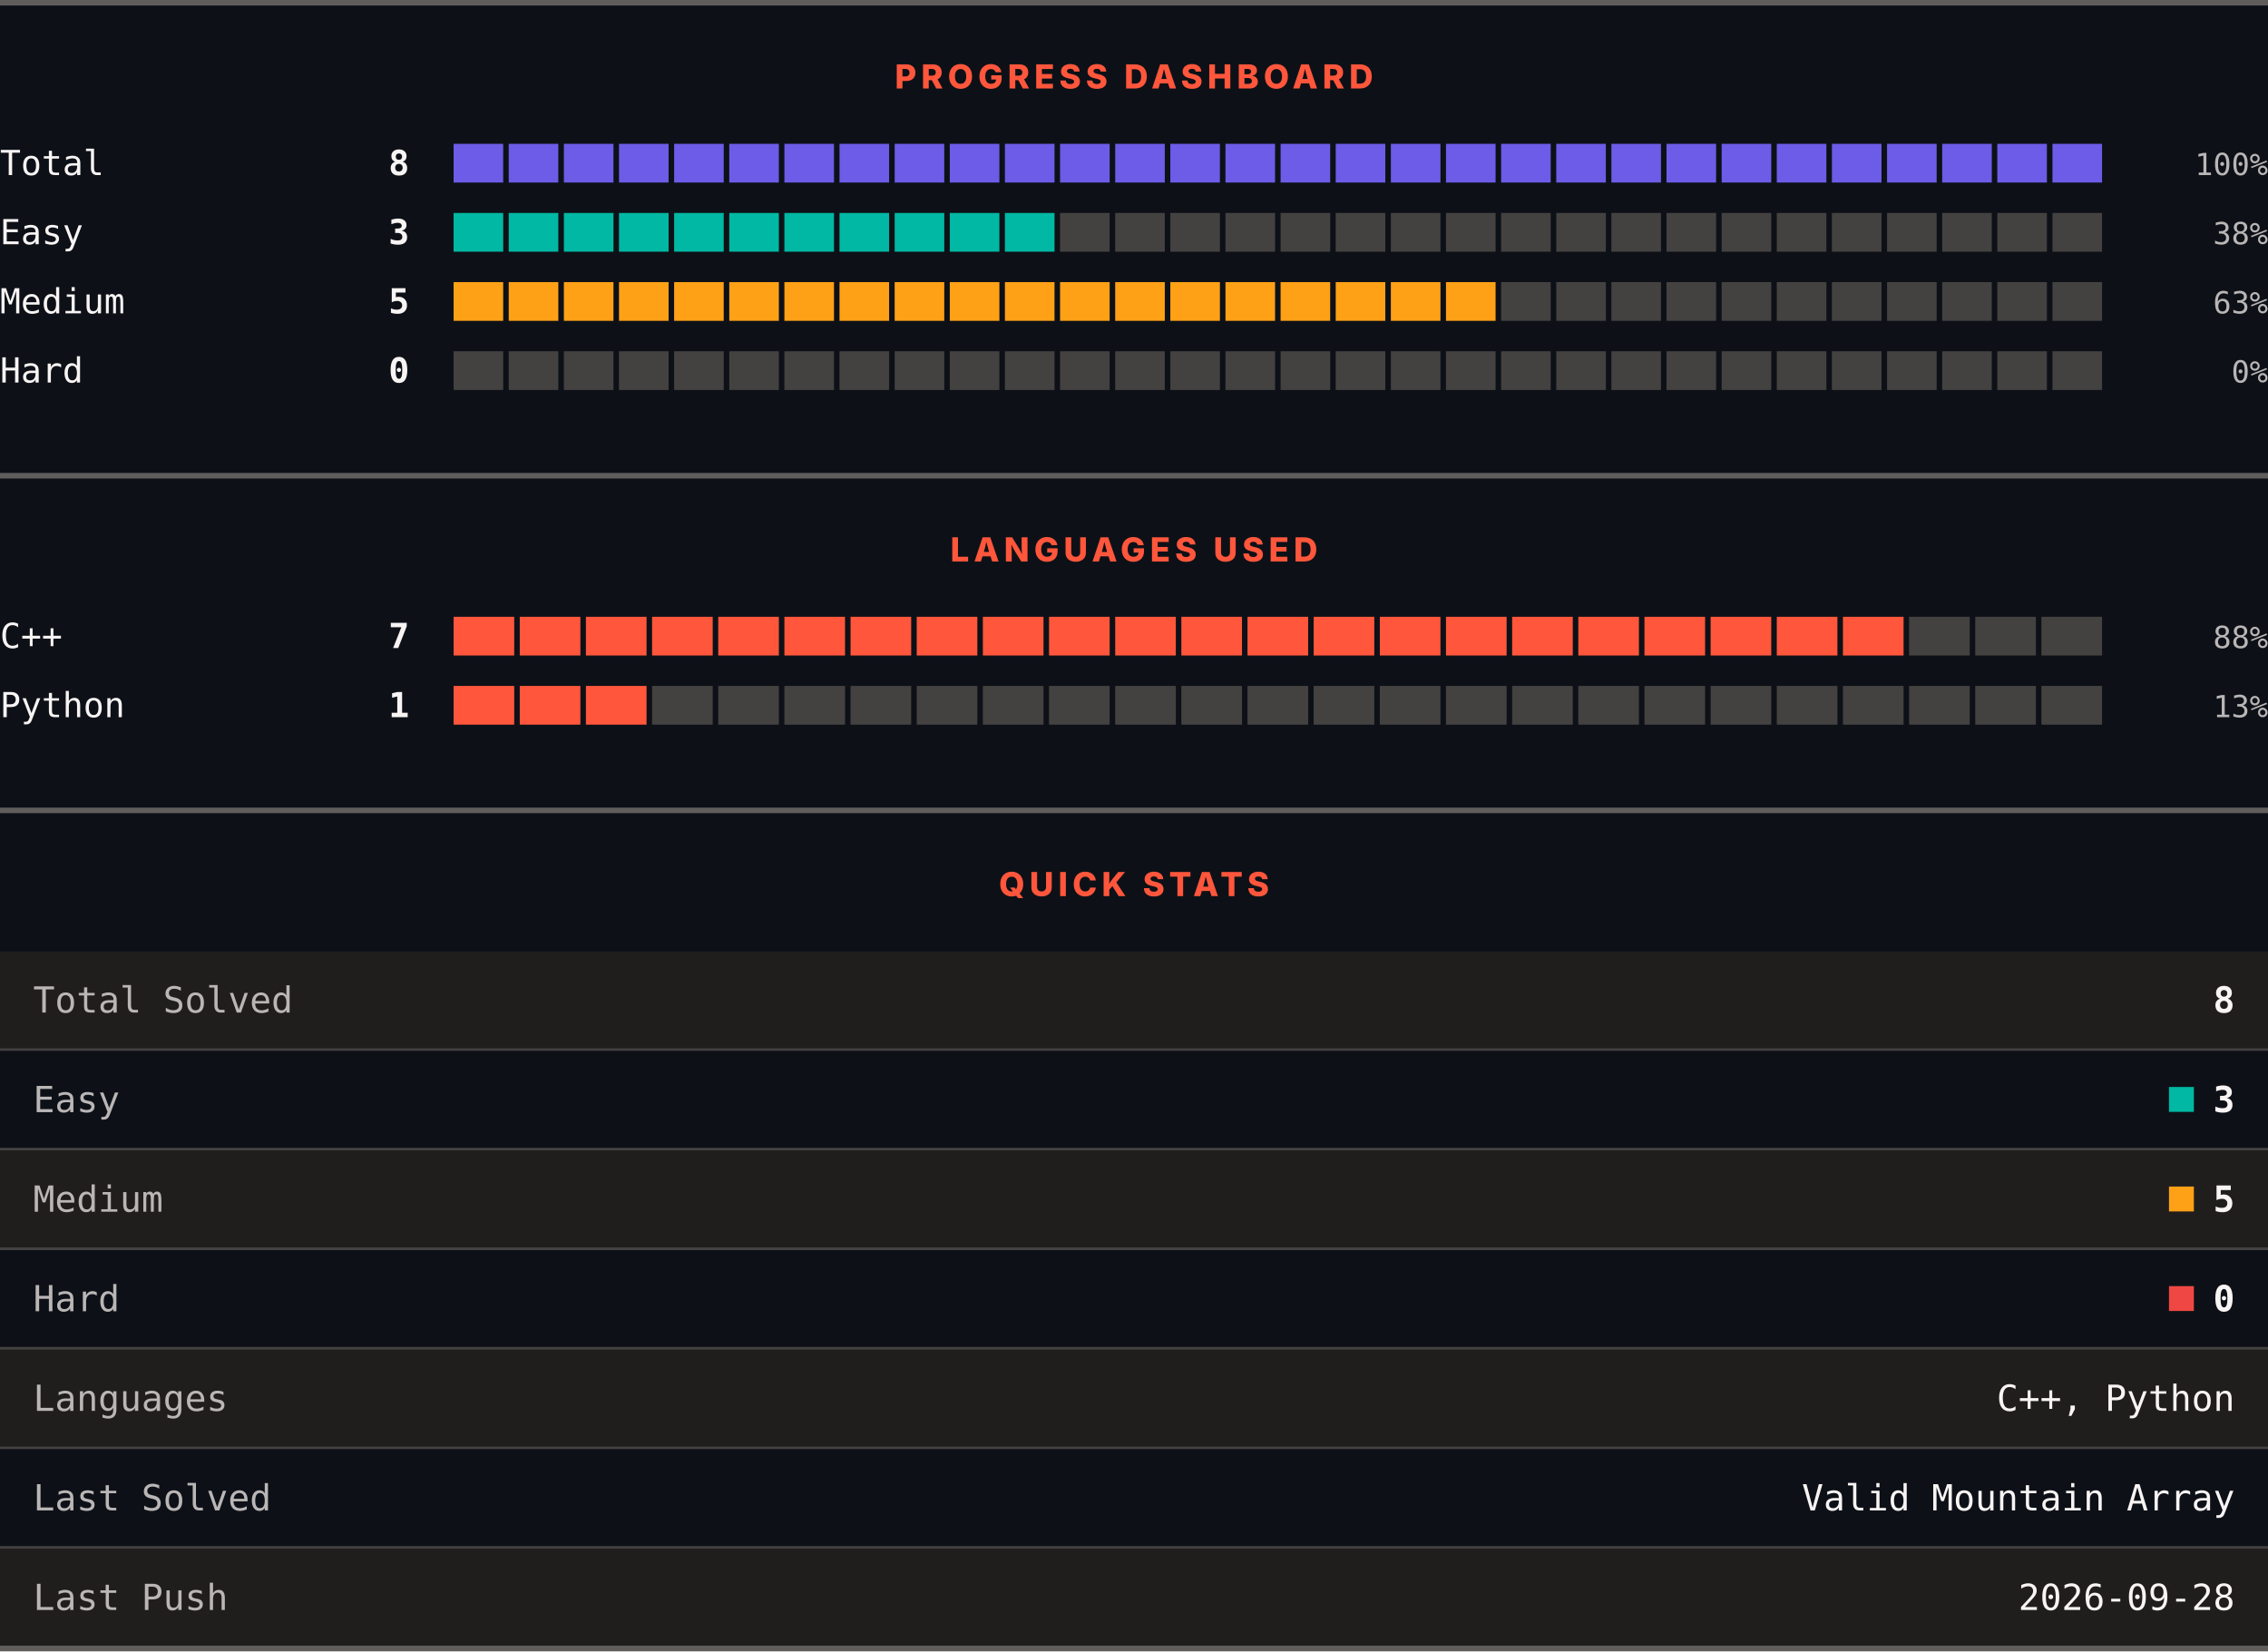
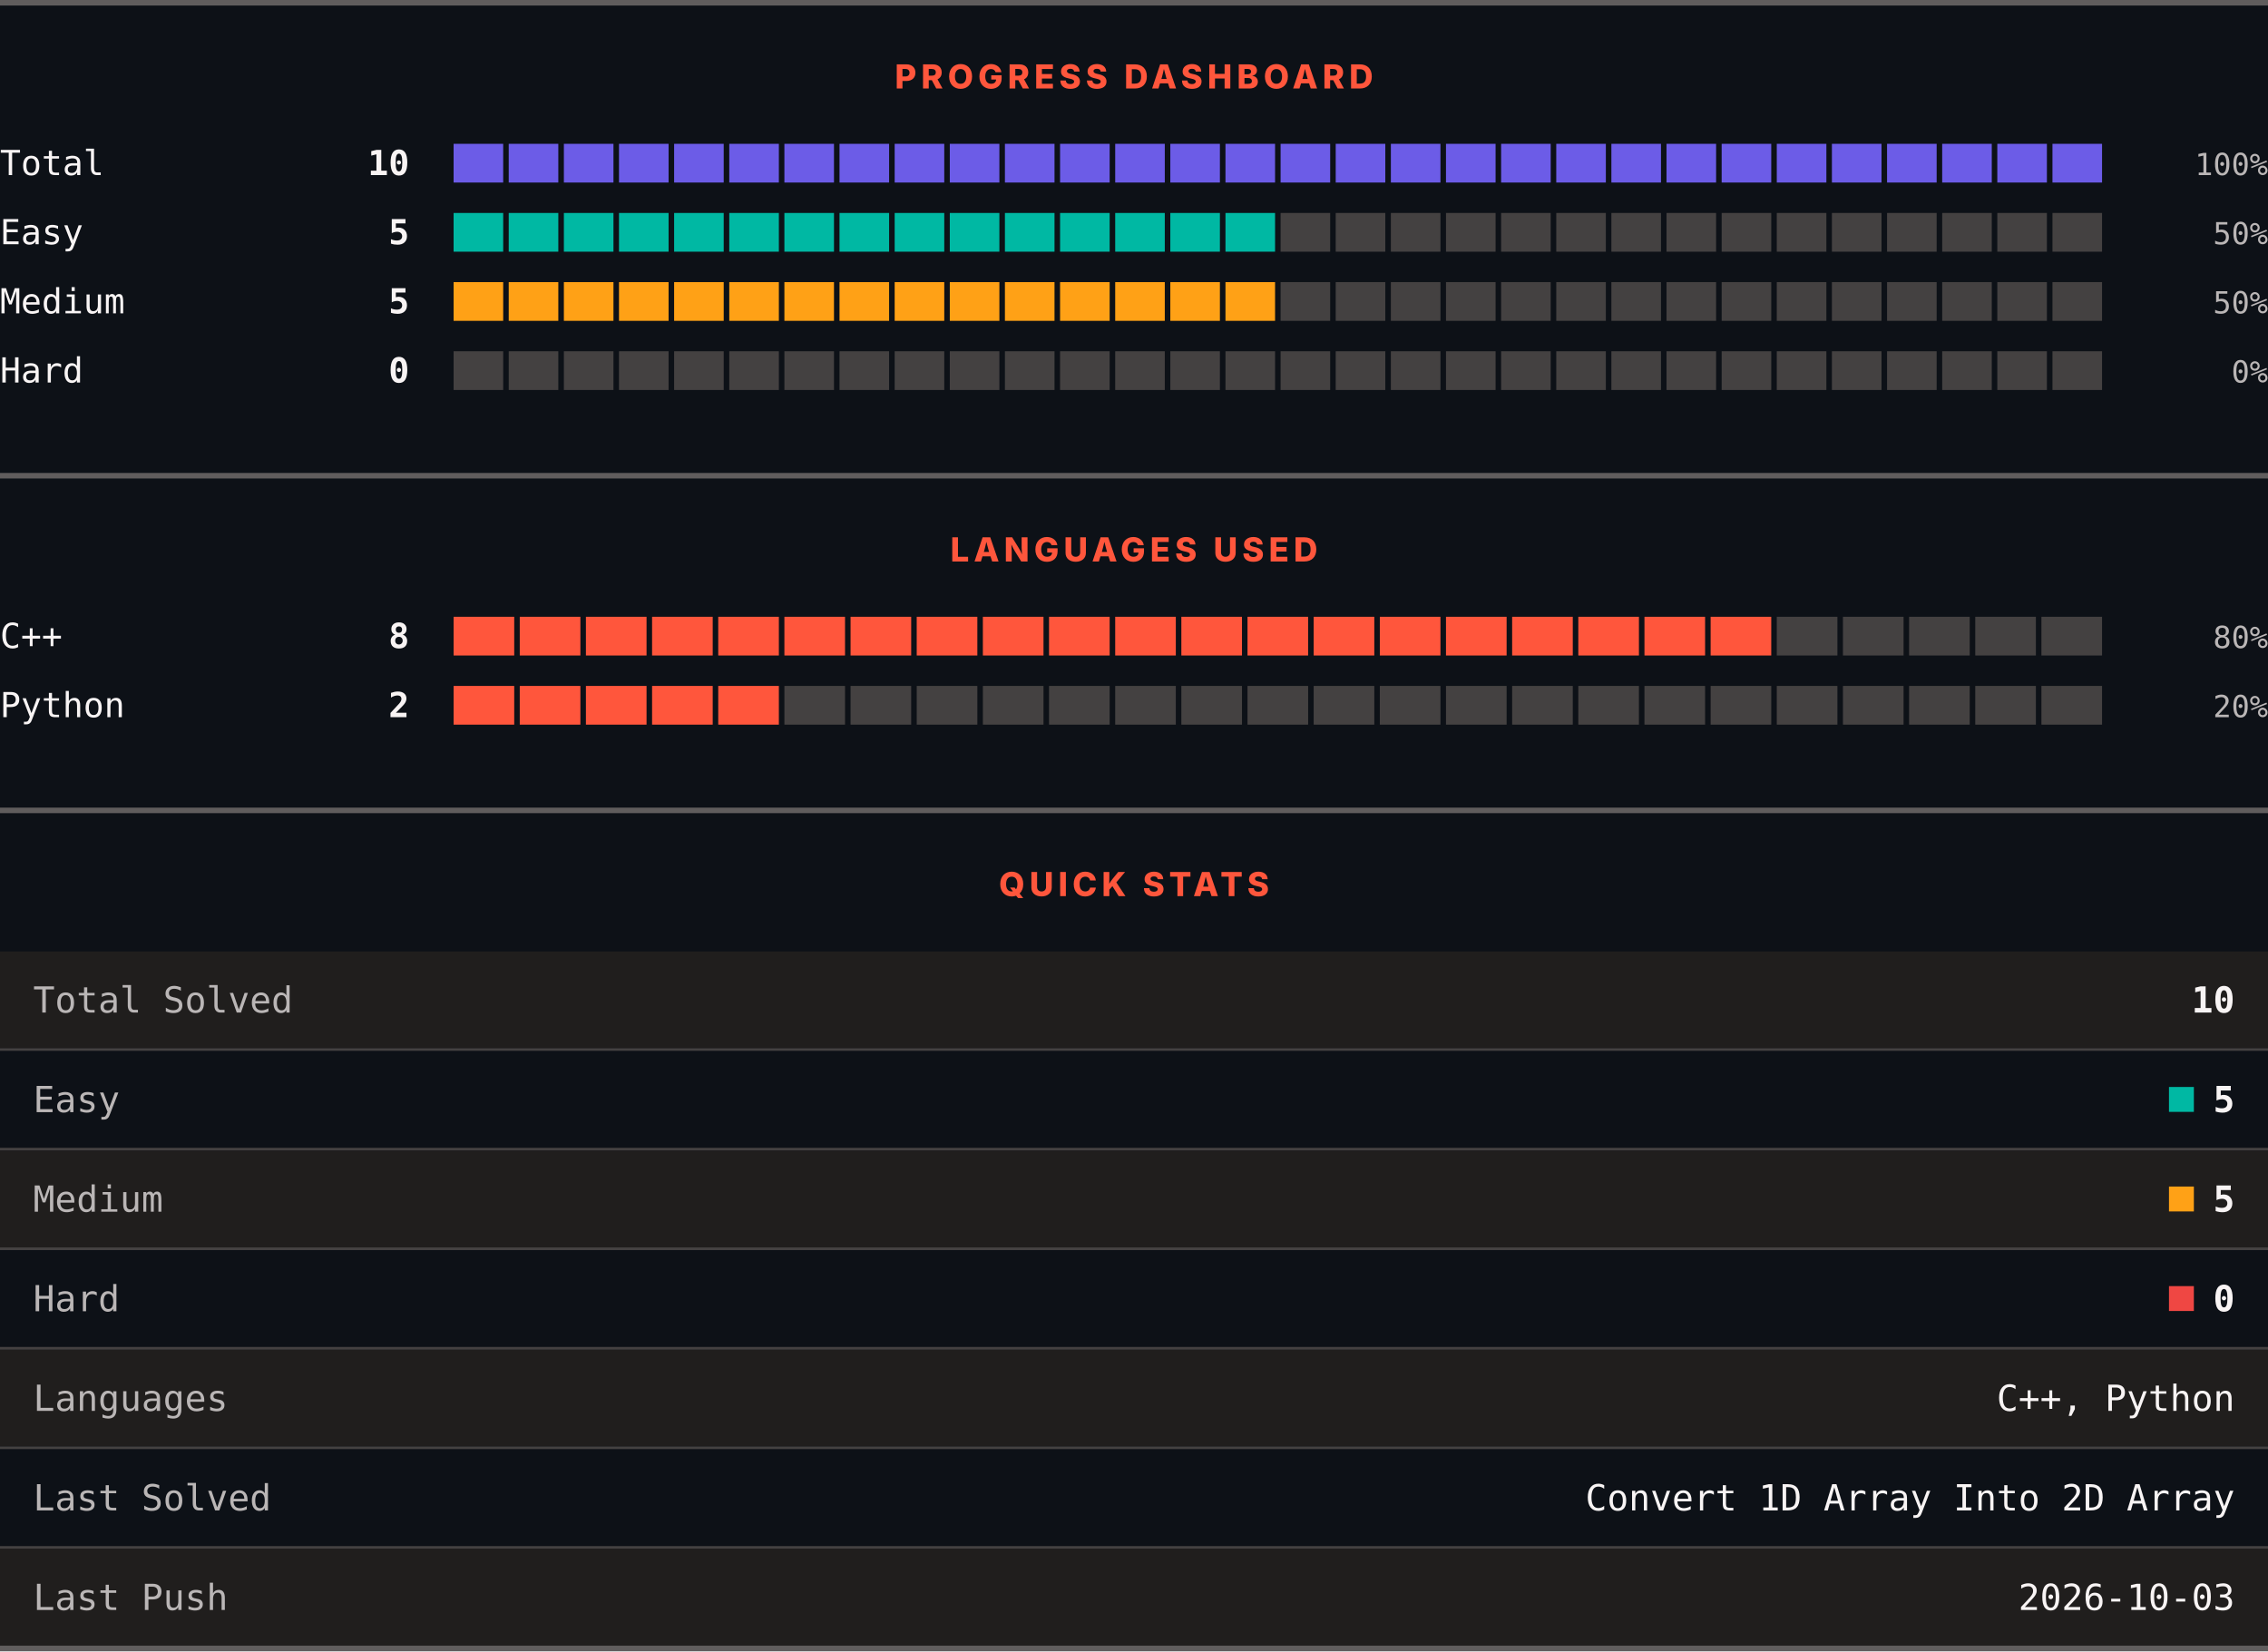
<svg xmlns="http://www.w3.org/2000/svg" width="820" height="597" viewBox="0 0 820 597" role="img" aria-label="LeetCode progress, languages and quick stats">
  <rect width="820" height="597" fill="#0d1117" />
  <rect x="0" y="0" width="820" height="2" fill="#605d5d" />
  <text x="410" y="32" text-anchor="middle" font-family="Archivo, system-ui, -apple-system, Segoe UI, sans-serif" font-size="12" font-weight="800" letter-spacing="1.68" fill="#ff563c">PROGRESS DASHBOARD</text>
  <text x="0" y="63.3" font-family="ui-monospace, SFMono-Regular, Menlo, Consolas, monospace" font-size="12.5" fill="#f8f4f4">Total</text>
-   <text x="148" y="63.3" text-anchor="end" font-family="ui-monospace, SFMono-Regular, Menlo, Consolas, monospace" font-size="12.5" font-weight="700" fill="#f8f4f4">8</text>
+   <text x="148" y="63.3" text-anchor="end" font-family="ui-monospace, SFMono-Regular, Menlo, Consolas, monospace" font-size="12.5" font-weight="700" fill="#f8f4f4">10</text>
  <rect x="164.00" y="52" width="17.93" height="14" fill="#6c5ce7" />
  <rect x="183.93" y="52" width="17.93" height="14" fill="#6c5ce7" />
  <rect x="203.87" y="52" width="17.93" height="14" fill="#6c5ce7" />
  <rect x="223.80" y="52" width="17.93" height="14" fill="#6c5ce7" />
  <rect x="243.73" y="52" width="17.93" height="14" fill="#6c5ce7" />
  <rect x="263.67" y="52" width="17.93" height="14" fill="#6c5ce7" />
  <rect x="283.60" y="52" width="17.93" height="14" fill="#6c5ce7" />
  <rect x="303.53" y="52" width="17.93" height="14" fill="#6c5ce7" />
  <rect x="323.47" y="52" width="17.93" height="14" fill="#6c5ce7" />
  <rect x="343.40" y="52" width="17.93" height="14" fill="#6c5ce7" />
  <rect x="363.33" y="52" width="17.93" height="14" fill="#6c5ce7" />
  <rect x="383.27" y="52" width="17.93" height="14" fill="#6c5ce7" />
  <rect x="403.20" y="52" width="17.93" height="14" fill="#6c5ce7" />
  <rect x="423.13" y="52" width="17.93" height="14" fill="#6c5ce7" />
  <rect x="443.07" y="52" width="17.93" height="14" fill="#6c5ce7" />
  <rect x="463.00" y="52" width="17.93" height="14" fill="#6c5ce7" />
  <rect x="482.93" y="52" width="17.93" height="14" fill="#6c5ce7" />
  <rect x="502.87" y="52" width="17.93" height="14" fill="#6c5ce7" />
  <rect x="522.80" y="52" width="17.93" height="14" fill="#6c5ce7" />
  <rect x="542.73" y="52" width="17.93" height="14" fill="#6c5ce7" />
  <rect x="562.67" y="52" width="17.93" height="14" fill="#6c5ce7" />
  <rect x="582.60" y="52" width="17.93" height="14" fill="#6c5ce7" />
  <rect x="602.53" y="52" width="17.93" height="14" fill="#6c5ce7" />
  <rect x="622.47" y="52" width="17.93" height="14" fill="#6c5ce7" />
  <rect x="642.40" y="52" width="17.93" height="14" fill="#6c5ce7" />
  <rect x="662.33" y="52" width="17.93" height="14" fill="#6c5ce7" />
  <rect x="682.27" y="52" width="17.93" height="14" fill="#6c5ce7" />
  <rect x="702.20" y="52" width="17.93" height="14" fill="#6c5ce7" />
  <rect x="722.13" y="52" width="17.93" height="14" fill="#6c5ce7" />
  <rect x="742.07" y="52" width="17.93" height="14" fill="#6c5ce7" />
  <text x="820" y="63.3" text-anchor="end" font-family="ui-monospace, SFMono-Regular, Menlo, Consolas, monospace" font-size="11" fill="#bab6b6">100%</text>
  <text x="0" y="88.3" font-family="ui-monospace, SFMono-Regular, Menlo, Consolas, monospace" font-size="12.5" fill="#f8f4f4">Easy</text>
-   <text x="148" y="88.3" text-anchor="end" font-family="ui-monospace, SFMono-Regular, Menlo, Consolas, monospace" font-size="12.5" font-weight="700" fill="#f8f4f4">3</text>
+   <text x="148" y="88.3" text-anchor="end" font-family="ui-monospace, SFMono-Regular, Menlo, Consolas, monospace" font-size="12.5" font-weight="700" fill="#f8f4f4">5</text>
  <rect x="164.00" y="77" width="17.93" height="14" fill="#00b8a3" />
  <rect x="183.93" y="77" width="17.93" height="14" fill="#00b8a3" />
  <rect x="203.87" y="77" width="17.93" height="14" fill="#00b8a3" />
  <rect x="223.80" y="77" width="17.93" height="14" fill="#00b8a3" />
  <rect x="243.73" y="77" width="17.93" height="14" fill="#00b8a3" />
  <rect x="263.67" y="77" width="17.93" height="14" fill="#00b8a3" />
  <rect x="283.60" y="77" width="17.93" height="14" fill="#00b8a3" />
  <rect x="303.53" y="77" width="17.93" height="14" fill="#00b8a3" />
  <rect x="323.47" y="77" width="17.93" height="14" fill="#00b8a3" />
  <rect x="343.40" y="77" width="17.93" height="14" fill="#00b8a3" />
  <rect x="363.33" y="77" width="17.93" height="14" fill="#00b8a3" />
-   <rect x="383.27" y="77" width="17.93" height="14" fill="#444141" />
-   <rect x="403.20" y="77" width="17.93" height="14" fill="#444141" />
-   <rect x="423.13" y="77" width="17.93" height="14" fill="#444141" />
-   <rect x="443.07" y="77" width="17.93" height="14" fill="#444141" />
+   <rect x="383.27" y="77" width="17.93" height="14" fill="#00b8a3" />
+   <rect x="403.20" y="77" width="17.93" height="14" fill="#00b8a3" />
+   <rect x="423.13" y="77" width="17.93" height="14" fill="#00b8a3" />
+   <rect x="443.07" y="77" width="17.93" height="14" fill="#00b8a3" />
  <rect x="463.00" y="77" width="17.93" height="14" fill="#444141" />
  <rect x="482.93" y="77" width="17.93" height="14" fill="#444141" />
  <rect x="502.87" y="77" width="17.93" height="14" fill="#444141" />
  <rect x="522.80" y="77" width="17.93" height="14" fill="#444141" />
  <rect x="542.73" y="77" width="17.93" height="14" fill="#444141" />
  <rect x="562.67" y="77" width="17.93" height="14" fill="#444141" />
  <rect x="582.60" y="77" width="17.93" height="14" fill="#444141" />
  <rect x="602.53" y="77" width="17.93" height="14" fill="#444141" />
  <rect x="622.47" y="77" width="17.93" height="14" fill="#444141" />
  <rect x="642.40" y="77" width="17.93" height="14" fill="#444141" />
  <rect x="662.33" y="77" width="17.93" height="14" fill="#444141" />
  <rect x="682.27" y="77" width="17.93" height="14" fill="#444141" />
  <rect x="702.20" y="77" width="17.93" height="14" fill="#444141" />
  <rect x="722.13" y="77" width="17.93" height="14" fill="#444141" />
  <rect x="742.07" y="77" width="17.93" height="14" fill="#444141" />
-   <text x="820" y="88.3" text-anchor="end" font-family="ui-monospace, SFMono-Regular, Menlo, Consolas, monospace" font-size="11" fill="#bab6b6">38%</text>
+   <text x="820" y="88.3" text-anchor="end" font-family="ui-monospace, SFMono-Regular, Menlo, Consolas, monospace" font-size="11" fill="#bab6b6">50%</text>
  <text x="0" y="113.3" font-family="ui-monospace, SFMono-Regular, Menlo, Consolas, monospace" font-size="12.5" fill="#f8f4f4">Medium</text>
  <text x="148" y="113.3" text-anchor="end" font-family="ui-monospace, SFMono-Regular, Menlo, Consolas, monospace" font-size="12.5" font-weight="700" fill="#f8f4f4">5</text>
  <rect x="164.00" y="102" width="17.93" height="14" fill="#ffa116" />
  <rect x="183.93" y="102" width="17.93" height="14" fill="#ffa116" />
  <rect x="203.87" y="102" width="17.93" height="14" fill="#ffa116" />
  <rect x="223.80" y="102" width="17.93" height="14" fill="#ffa116" />
  <rect x="243.73" y="102" width="17.93" height="14" fill="#ffa116" />
  <rect x="263.67" y="102" width="17.93" height="14" fill="#ffa116" />
  <rect x="283.60" y="102" width="17.93" height="14" fill="#ffa116" />
  <rect x="303.53" y="102" width="17.93" height="14" fill="#ffa116" />
  <rect x="323.47" y="102" width="17.93" height="14" fill="#ffa116" />
  <rect x="343.40" y="102" width="17.93" height="14" fill="#ffa116" />
  <rect x="363.33" y="102" width="17.93" height="14" fill="#ffa116" />
  <rect x="383.27" y="102" width="17.93" height="14" fill="#ffa116" />
  <rect x="403.20" y="102" width="17.93" height="14" fill="#ffa116" />
  <rect x="423.13" y="102" width="17.93" height="14" fill="#ffa116" />
  <rect x="443.07" y="102" width="17.93" height="14" fill="#ffa116" />
-   <rect x="463.00" y="102" width="17.93" height="14" fill="#ffa116" />
-   <rect x="482.93" y="102" width="17.93" height="14" fill="#ffa116" />
-   <rect x="502.87" y="102" width="17.93" height="14" fill="#ffa116" />
-   <rect x="522.80" y="102" width="17.93" height="14" fill="#ffa116" />
+   <rect x="463.00" y="102" width="17.93" height="14" fill="#444141" />
+   <rect x="482.93" y="102" width="17.93" height="14" fill="#444141" />
+   <rect x="502.87" y="102" width="17.93" height="14" fill="#444141" />
+   <rect x="522.80" y="102" width="17.93" height="14" fill="#444141" />
  <rect x="542.73" y="102" width="17.93" height="14" fill="#444141" />
  <rect x="562.67" y="102" width="17.93" height="14" fill="#444141" />
  <rect x="582.60" y="102" width="17.93" height="14" fill="#444141" />
  <rect x="602.53" y="102" width="17.93" height="14" fill="#444141" />
  <rect x="622.47" y="102" width="17.93" height="14" fill="#444141" />
  <rect x="642.40" y="102" width="17.93" height="14" fill="#444141" />
  <rect x="662.33" y="102" width="17.93" height="14" fill="#444141" />
  <rect x="682.27" y="102" width="17.93" height="14" fill="#444141" />
  <rect x="702.20" y="102" width="17.93" height="14" fill="#444141" />
  <rect x="722.13" y="102" width="17.93" height="14" fill="#444141" />
  <rect x="742.07" y="102" width="17.93" height="14" fill="#444141" />
-   <text x="820" y="113.3" text-anchor="end" font-family="ui-monospace, SFMono-Regular, Menlo, Consolas, monospace" font-size="11" fill="#bab6b6">63%</text>
+   <text x="820" y="113.3" text-anchor="end" font-family="ui-monospace, SFMono-Regular, Menlo, Consolas, monospace" font-size="11" fill="#bab6b6">50%</text>
  <text x="0" y="138.3" font-family="ui-monospace, SFMono-Regular, Menlo, Consolas, monospace" font-size="12.5" fill="#f8f4f4">Hard</text>
  <text x="148" y="138.3" text-anchor="end" font-family="ui-monospace, SFMono-Regular, Menlo, Consolas, monospace" font-size="12.5" font-weight="700" fill="#f8f4f4">0</text>
  <rect x="164.00" y="127" width="17.93" height="14" fill="#444141" />
  <rect x="183.93" y="127" width="17.93" height="14" fill="#444141" />
  <rect x="203.87" y="127" width="17.93" height="14" fill="#444141" />
  <rect x="223.80" y="127" width="17.93" height="14" fill="#444141" />
  <rect x="243.73" y="127" width="17.93" height="14" fill="#444141" />
  <rect x="263.67" y="127" width="17.93" height="14" fill="#444141" />
  <rect x="283.60" y="127" width="17.93" height="14" fill="#444141" />
  <rect x="303.53" y="127" width="17.93" height="14" fill="#444141" />
  <rect x="323.47" y="127" width="17.93" height="14" fill="#444141" />
  <rect x="343.40" y="127" width="17.93" height="14" fill="#444141" />
  <rect x="363.33" y="127" width="17.93" height="14" fill="#444141" />
  <rect x="383.27" y="127" width="17.93" height="14" fill="#444141" />
  <rect x="403.20" y="127" width="17.93" height="14" fill="#444141" />
  <rect x="423.13" y="127" width="17.93" height="14" fill="#444141" />
  <rect x="443.07" y="127" width="17.93" height="14" fill="#444141" />
  <rect x="463.00" y="127" width="17.93" height="14" fill="#444141" />
  <rect x="482.93" y="127" width="17.93" height="14" fill="#444141" />
  <rect x="502.87" y="127" width="17.93" height="14" fill="#444141" />
  <rect x="522.80" y="127" width="17.93" height="14" fill="#444141" />
  <rect x="542.73" y="127" width="17.93" height="14" fill="#444141" />
  <rect x="562.67" y="127" width="17.93" height="14" fill="#444141" />
  <rect x="582.60" y="127" width="17.93" height="14" fill="#444141" />
  <rect x="602.53" y="127" width="17.93" height="14" fill="#444141" />
  <rect x="622.47" y="127" width="17.93" height="14" fill="#444141" />
  <rect x="642.40" y="127" width="17.93" height="14" fill="#444141" />
  <rect x="662.33" y="127" width="17.93" height="14" fill="#444141" />
  <rect x="682.27" y="127" width="17.93" height="14" fill="#444141" />
  <rect x="702.20" y="127" width="17.93" height="14" fill="#444141" />
  <rect x="722.13" y="127" width="17.93" height="14" fill="#444141" />
  <rect x="742.07" y="127" width="17.93" height="14" fill="#444141" />
  <text x="820" y="138.3" text-anchor="end" font-family="ui-monospace, SFMono-Regular, Menlo, Consolas, monospace" font-size="11" fill="#bab6b6">0%</text>
  <rect x="0" y="171" width="820" height="2" fill="#605d5d" />
  <text x="410" y="203" text-anchor="middle" font-family="Archivo, system-ui, -apple-system, Segoe UI, sans-serif" font-size="12" font-weight="800" letter-spacing="1.68" fill="#ff563c">LANGUAGES USED</text>
  <text x="0" y="234.3" font-family="ui-monospace, SFMono-Regular, Menlo, Consolas, monospace" font-size="12.5" fill="#f8f4f4">C++</text>
-   <text x="148" y="234.3" text-anchor="end" font-family="ui-monospace, SFMono-Regular, Menlo, Consolas, monospace" font-size="12.5" font-weight="700" fill="#f8f4f4">7</text>
+   <text x="148" y="234.3" text-anchor="end" font-family="ui-monospace, SFMono-Regular, Menlo, Consolas, monospace" font-size="12.5" font-weight="700" fill="#f8f4f4">8</text>
  <rect x="164.00" y="223" width="21.92" height="14" fill="#ff563c" />
  <rect x="187.92" y="223" width="21.92" height="14" fill="#ff563c" />
  <rect x="211.84" y="223" width="21.92" height="14" fill="#ff563c" />
  <rect x="235.76" y="223" width="21.92" height="14" fill="#ff563c" />
  <rect x="259.68" y="223" width="21.92" height="14" fill="#ff563c" />
  <rect x="283.60" y="223" width="21.92" height="14" fill="#ff563c" />
  <rect x="307.52" y="223" width="21.92" height="14" fill="#ff563c" />
  <rect x="331.44" y="223" width="21.92" height="14" fill="#ff563c" />
  <rect x="355.36" y="223" width="21.92" height="14" fill="#ff563c" />
  <rect x="379.28" y="223" width="21.92" height="14" fill="#ff563c" />
  <rect x="403.20" y="223" width="21.92" height="14" fill="#ff563c" />
  <rect x="427.12" y="223" width="21.92" height="14" fill="#ff563c" />
  <rect x="451.04" y="223" width="21.92" height="14" fill="#ff563c" />
  <rect x="474.96" y="223" width="21.92" height="14" fill="#ff563c" />
  <rect x="498.88" y="223" width="21.92" height="14" fill="#ff563c" />
  <rect x="522.80" y="223" width="21.92" height="14" fill="#ff563c" />
  <rect x="546.72" y="223" width="21.92" height="14" fill="#ff563c" />
  <rect x="570.64" y="223" width="21.92" height="14" fill="#ff563c" />
  <rect x="594.56" y="223" width="21.92" height="14" fill="#ff563c" />
  <rect x="618.48" y="223" width="21.92" height="14" fill="#ff563c" />
-   <rect x="642.40" y="223" width="21.92" height="14" fill="#ff563c" />
-   <rect x="666.32" y="223" width="21.92" height="14" fill="#ff563c" />
+   <rect x="642.40" y="223" width="21.92" height="14" fill="#444141" />
+   <rect x="666.32" y="223" width="21.92" height="14" fill="#444141" />
  <rect x="690.24" y="223" width="21.92" height="14" fill="#444141" />
  <rect x="714.16" y="223" width="21.92" height="14" fill="#444141" />
  <rect x="738.08" y="223" width="21.92" height="14" fill="#444141" />
-   <text x="820" y="234.3" text-anchor="end" font-family="ui-monospace, SFMono-Regular, Menlo, Consolas, monospace" font-size="11" fill="#bab6b6">88%</text>
+   <text x="820" y="234.3" text-anchor="end" font-family="ui-monospace, SFMono-Regular, Menlo, Consolas, monospace" font-size="11" fill="#bab6b6">80%</text>
  <text x="0" y="259.3" font-family="ui-monospace, SFMono-Regular, Menlo, Consolas, monospace" font-size="12.5" fill="#f8f4f4">Python</text>
-   <text x="148" y="259.3" text-anchor="end" font-family="ui-monospace, SFMono-Regular, Menlo, Consolas, monospace" font-size="12.5" font-weight="700" fill="#f8f4f4">1</text>
+   <text x="148" y="259.3" text-anchor="end" font-family="ui-monospace, SFMono-Regular, Menlo, Consolas, monospace" font-size="12.5" font-weight="700" fill="#f8f4f4">2</text>
  <rect x="164.00" y="248" width="21.92" height="14" fill="#ff563c" />
  <rect x="187.92" y="248" width="21.92" height="14" fill="#ff563c" />
  <rect x="211.84" y="248" width="21.92" height="14" fill="#ff563c" />
-   <rect x="235.76" y="248" width="21.92" height="14" fill="#444141" />
-   <rect x="259.68" y="248" width="21.92" height="14" fill="#444141" />
+   <rect x="235.76" y="248" width="21.92" height="14" fill="#ff563c" />
+   <rect x="259.68" y="248" width="21.92" height="14" fill="#ff563c" />
  <rect x="283.60" y="248" width="21.92" height="14" fill="#444141" />
  <rect x="307.52" y="248" width="21.92" height="14" fill="#444141" />
  <rect x="331.44" y="248" width="21.92" height="14" fill="#444141" />
  <rect x="355.36" y="248" width="21.92" height="14" fill="#444141" />
  <rect x="379.28" y="248" width="21.92" height="14" fill="#444141" />
  <rect x="403.20" y="248" width="21.92" height="14" fill="#444141" />
  <rect x="427.12" y="248" width="21.92" height="14" fill="#444141" />
  <rect x="451.04" y="248" width="21.92" height="14" fill="#444141" />
  <rect x="474.96" y="248" width="21.92" height="14" fill="#444141" />
  <rect x="498.88" y="248" width="21.92" height="14" fill="#444141" />
  <rect x="522.80" y="248" width="21.92" height="14" fill="#444141" />
  <rect x="546.72" y="248" width="21.92" height="14" fill="#444141" />
  <rect x="570.64" y="248" width="21.92" height="14" fill="#444141" />
  <rect x="594.56" y="248" width="21.92" height="14" fill="#444141" />
  <rect x="618.48" y="248" width="21.92" height="14" fill="#444141" />
  <rect x="642.40" y="248" width="21.92" height="14" fill="#444141" />
  <rect x="666.32" y="248" width="21.92" height="14" fill="#444141" />
  <rect x="690.24" y="248" width="21.92" height="14" fill="#444141" />
  <rect x="714.16" y="248" width="21.92" height="14" fill="#444141" />
  <rect x="738.08" y="248" width="21.92" height="14" fill="#444141" />
-   <text x="820" y="259.3" text-anchor="end" font-family="ui-monospace, SFMono-Regular, Menlo, Consolas, monospace" font-size="11" fill="#bab6b6">13%</text>
+   <text x="820" y="259.3" text-anchor="end" font-family="ui-monospace, SFMono-Regular, Menlo, Consolas, monospace" font-size="11" fill="#bab6b6">20%</text>
  <rect x="0" y="292" width="820" height="2" fill="#605d5d" />
  <text x="410" y="324" text-anchor="middle" font-family="Archivo, system-ui, -apple-system, Segoe UI, sans-serif" font-size="12" font-weight="800" letter-spacing="1.68" fill="#ff563c">QUICK STATS</text>
  <rect x="0" y="344" width="820" height="35" fill="#201e1d" />
  <text x="12" y="366.1" font-family="ui-monospace, SFMono-Regular, Menlo, Consolas, monospace" font-size="13" fill="#bab6b6">Total Solved</text>
-   <text x="808" y="366.1" text-anchor="end" font-family="ui-monospace, SFMono-Regular, Menlo, Consolas, monospace" font-size="13" font-weight="700" fill="#f8f4f4">8</text>
+   <text x="808" y="366.1" text-anchor="end" font-family="ui-monospace, SFMono-Regular, Menlo, Consolas, monospace" font-size="13" font-weight="700" fill="#f8f4f4">10</text>
  <rect x="0" y="379" width="820" height="1" fill="#444141" />
  <rect x="0" y="380" width="820" height="35" fill="#0d1117" />
  <text x="12" y="402.1" font-family="ui-monospace, SFMono-Regular, Menlo, Consolas, monospace" font-size="13" fill="#bab6b6">Easy</text>
  <rect x="784.2" y="393" width="9" height="9" fill="#00b8a3" />
-   <text x="808" y="402.1" text-anchor="end" font-family="ui-monospace, SFMono-Regular, Menlo, Consolas, monospace" font-size="13" font-weight="700" fill="#f8f4f4">3</text>
+   <text x="808" y="402.1" text-anchor="end" font-family="ui-monospace, SFMono-Regular, Menlo, Consolas, monospace" font-size="13" font-weight="700" fill="#f8f4f4">5</text>
  <rect x="0" y="415" width="820" height="1" fill="#444141" />
  <rect x="0" y="416" width="820" height="35" fill="#201e1d" />
  <text x="12" y="438.1" font-family="ui-monospace, SFMono-Regular, Menlo, Consolas, monospace" font-size="13" fill="#bab6b6">Medium</text>
  <rect x="784.2" y="429" width="9" height="9" fill="#ffa116" />
  <text x="808" y="438.1" text-anchor="end" font-family="ui-monospace, SFMono-Regular, Menlo, Consolas, monospace" font-size="13" font-weight="700" fill="#f8f4f4">5</text>
  <rect x="0" y="451" width="820" height="1" fill="#444141" />
  <rect x="0" y="452" width="820" height="35" fill="#0d1117" />
  <text x="12" y="474.1" font-family="ui-monospace, SFMono-Regular, Menlo, Consolas, monospace" font-size="13" fill="#bab6b6">Hard</text>
  <rect x="784.2" y="465" width="9" height="9" fill="#ef4743" />
  <text x="808" y="474.1" text-anchor="end" font-family="ui-monospace, SFMono-Regular, Menlo, Consolas, monospace" font-size="13" font-weight="700" fill="#f8f4f4">0</text>
  <rect x="0" y="487" width="820" height="1" fill="#444141" />
  <rect x="0" y="488" width="820" height="35" fill="#201e1d" />
  <text x="12" y="510.1" font-family="ui-monospace, SFMono-Regular, Menlo, Consolas, monospace" font-size="13" fill="#bab6b6">Languages</text>
  <text x="808" y="510.1" text-anchor="end" font-family="ui-monospace, SFMono-Regular, Menlo, Consolas, monospace" font-size="13" fill="#f8f4f4">C++, Python</text>
  <rect x="0" y="523" width="820" height="1" fill="#444141" />
  <rect x="0" y="524" width="820" height="35" fill="#0d1117" />
  <text x="12" y="546.1" font-family="ui-monospace, SFMono-Regular, Menlo, Consolas, monospace" font-size="13" fill="#bab6b6">Last Solved</text>
-   <text x="808" y="546.1" text-anchor="end" font-family="ui-monospace, SFMono-Regular, Menlo, Consolas, monospace" font-size="13" fill="#f8f4f4">Valid Mountain Array</text>
+   <text x="808" y="546.1" text-anchor="end" font-family="ui-monospace, SFMono-Regular, Menlo, Consolas, monospace" font-size="13" fill="#f8f4f4">Convert 1D Array Into 2D Array</text>
  <rect x="0" y="559" width="820" height="1" fill="#444141" />
  <rect x="0" y="560" width="820" height="35" fill="#201e1d" />
  <text x="12" y="582.1" font-family="ui-monospace, SFMono-Regular, Menlo, Consolas, monospace" font-size="13" fill="#bab6b6">Last Push</text>
-   <text x="808" y="582.1" text-anchor="end" font-family="ui-monospace, SFMono-Regular, Menlo, Consolas, monospace" font-size="13" fill="#f8f4f4">2026-09-28</text>
+   <text x="808" y="582.1" text-anchor="end" font-family="ui-monospace, SFMono-Regular, Menlo, Consolas, monospace" font-size="13" fill="#f8f4f4">2026-10-03</text>
  <rect x="0" y="595" width="820" height="2" fill="#605d5d" />
</svg>
